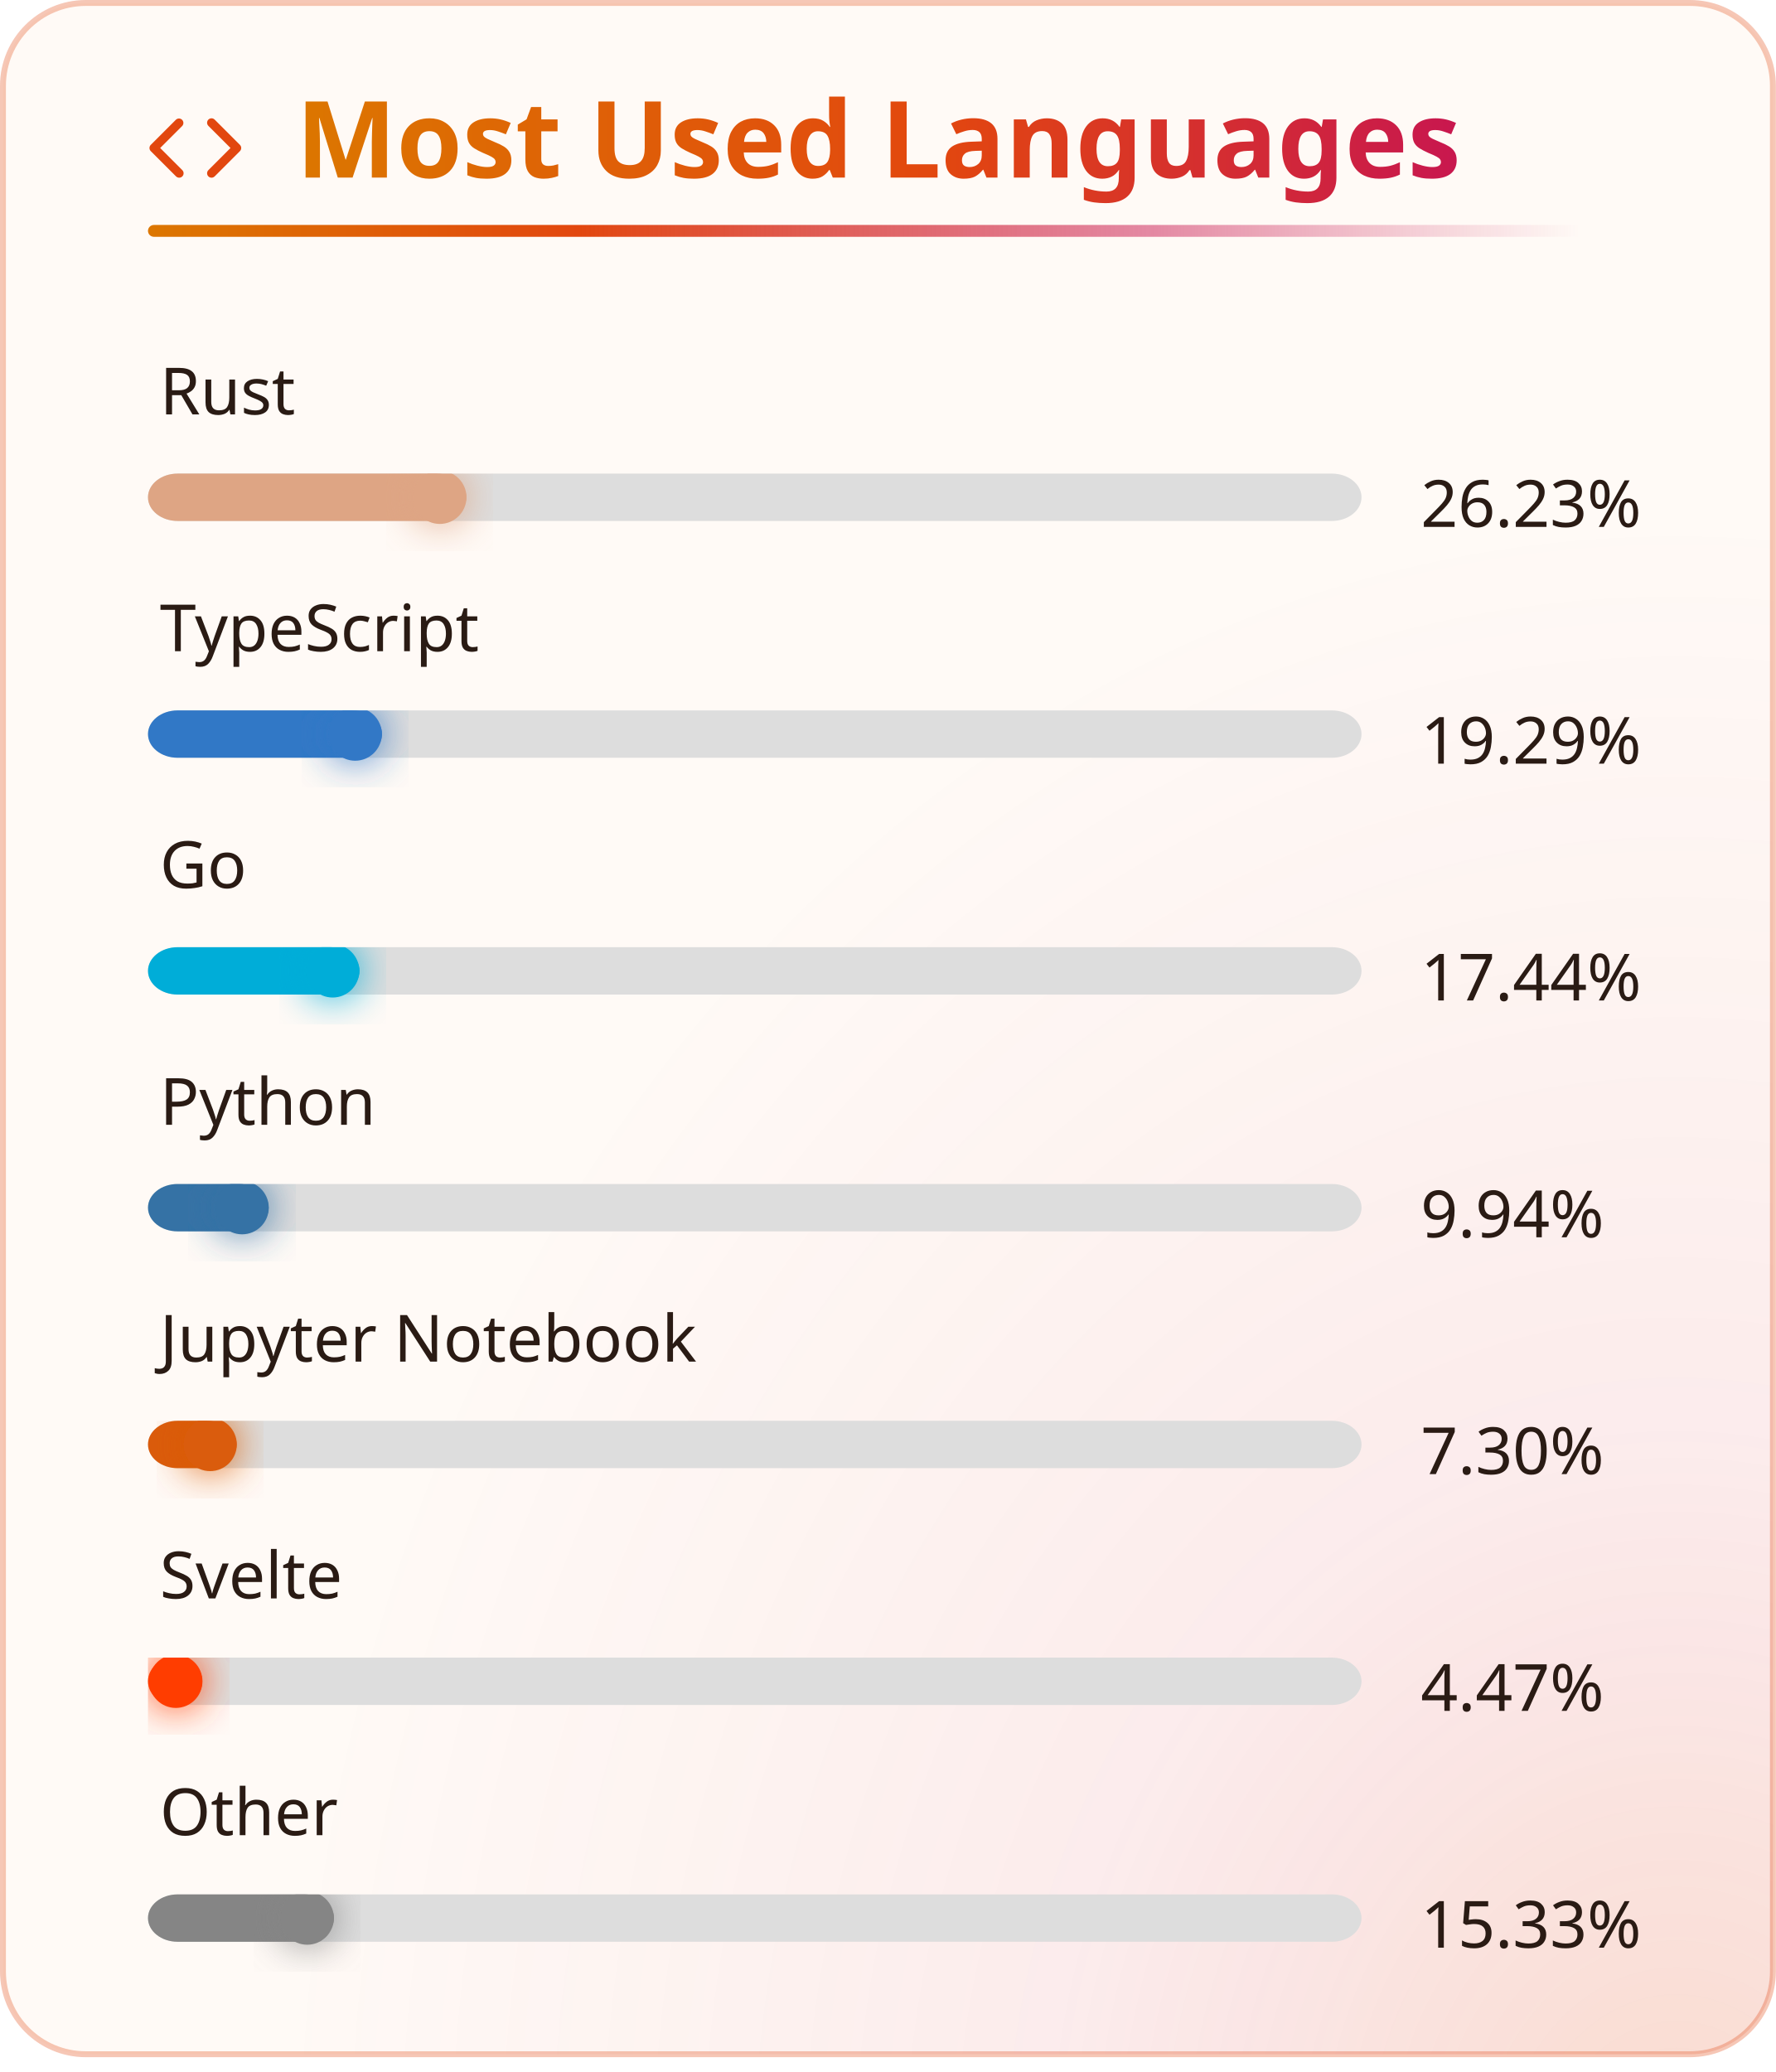
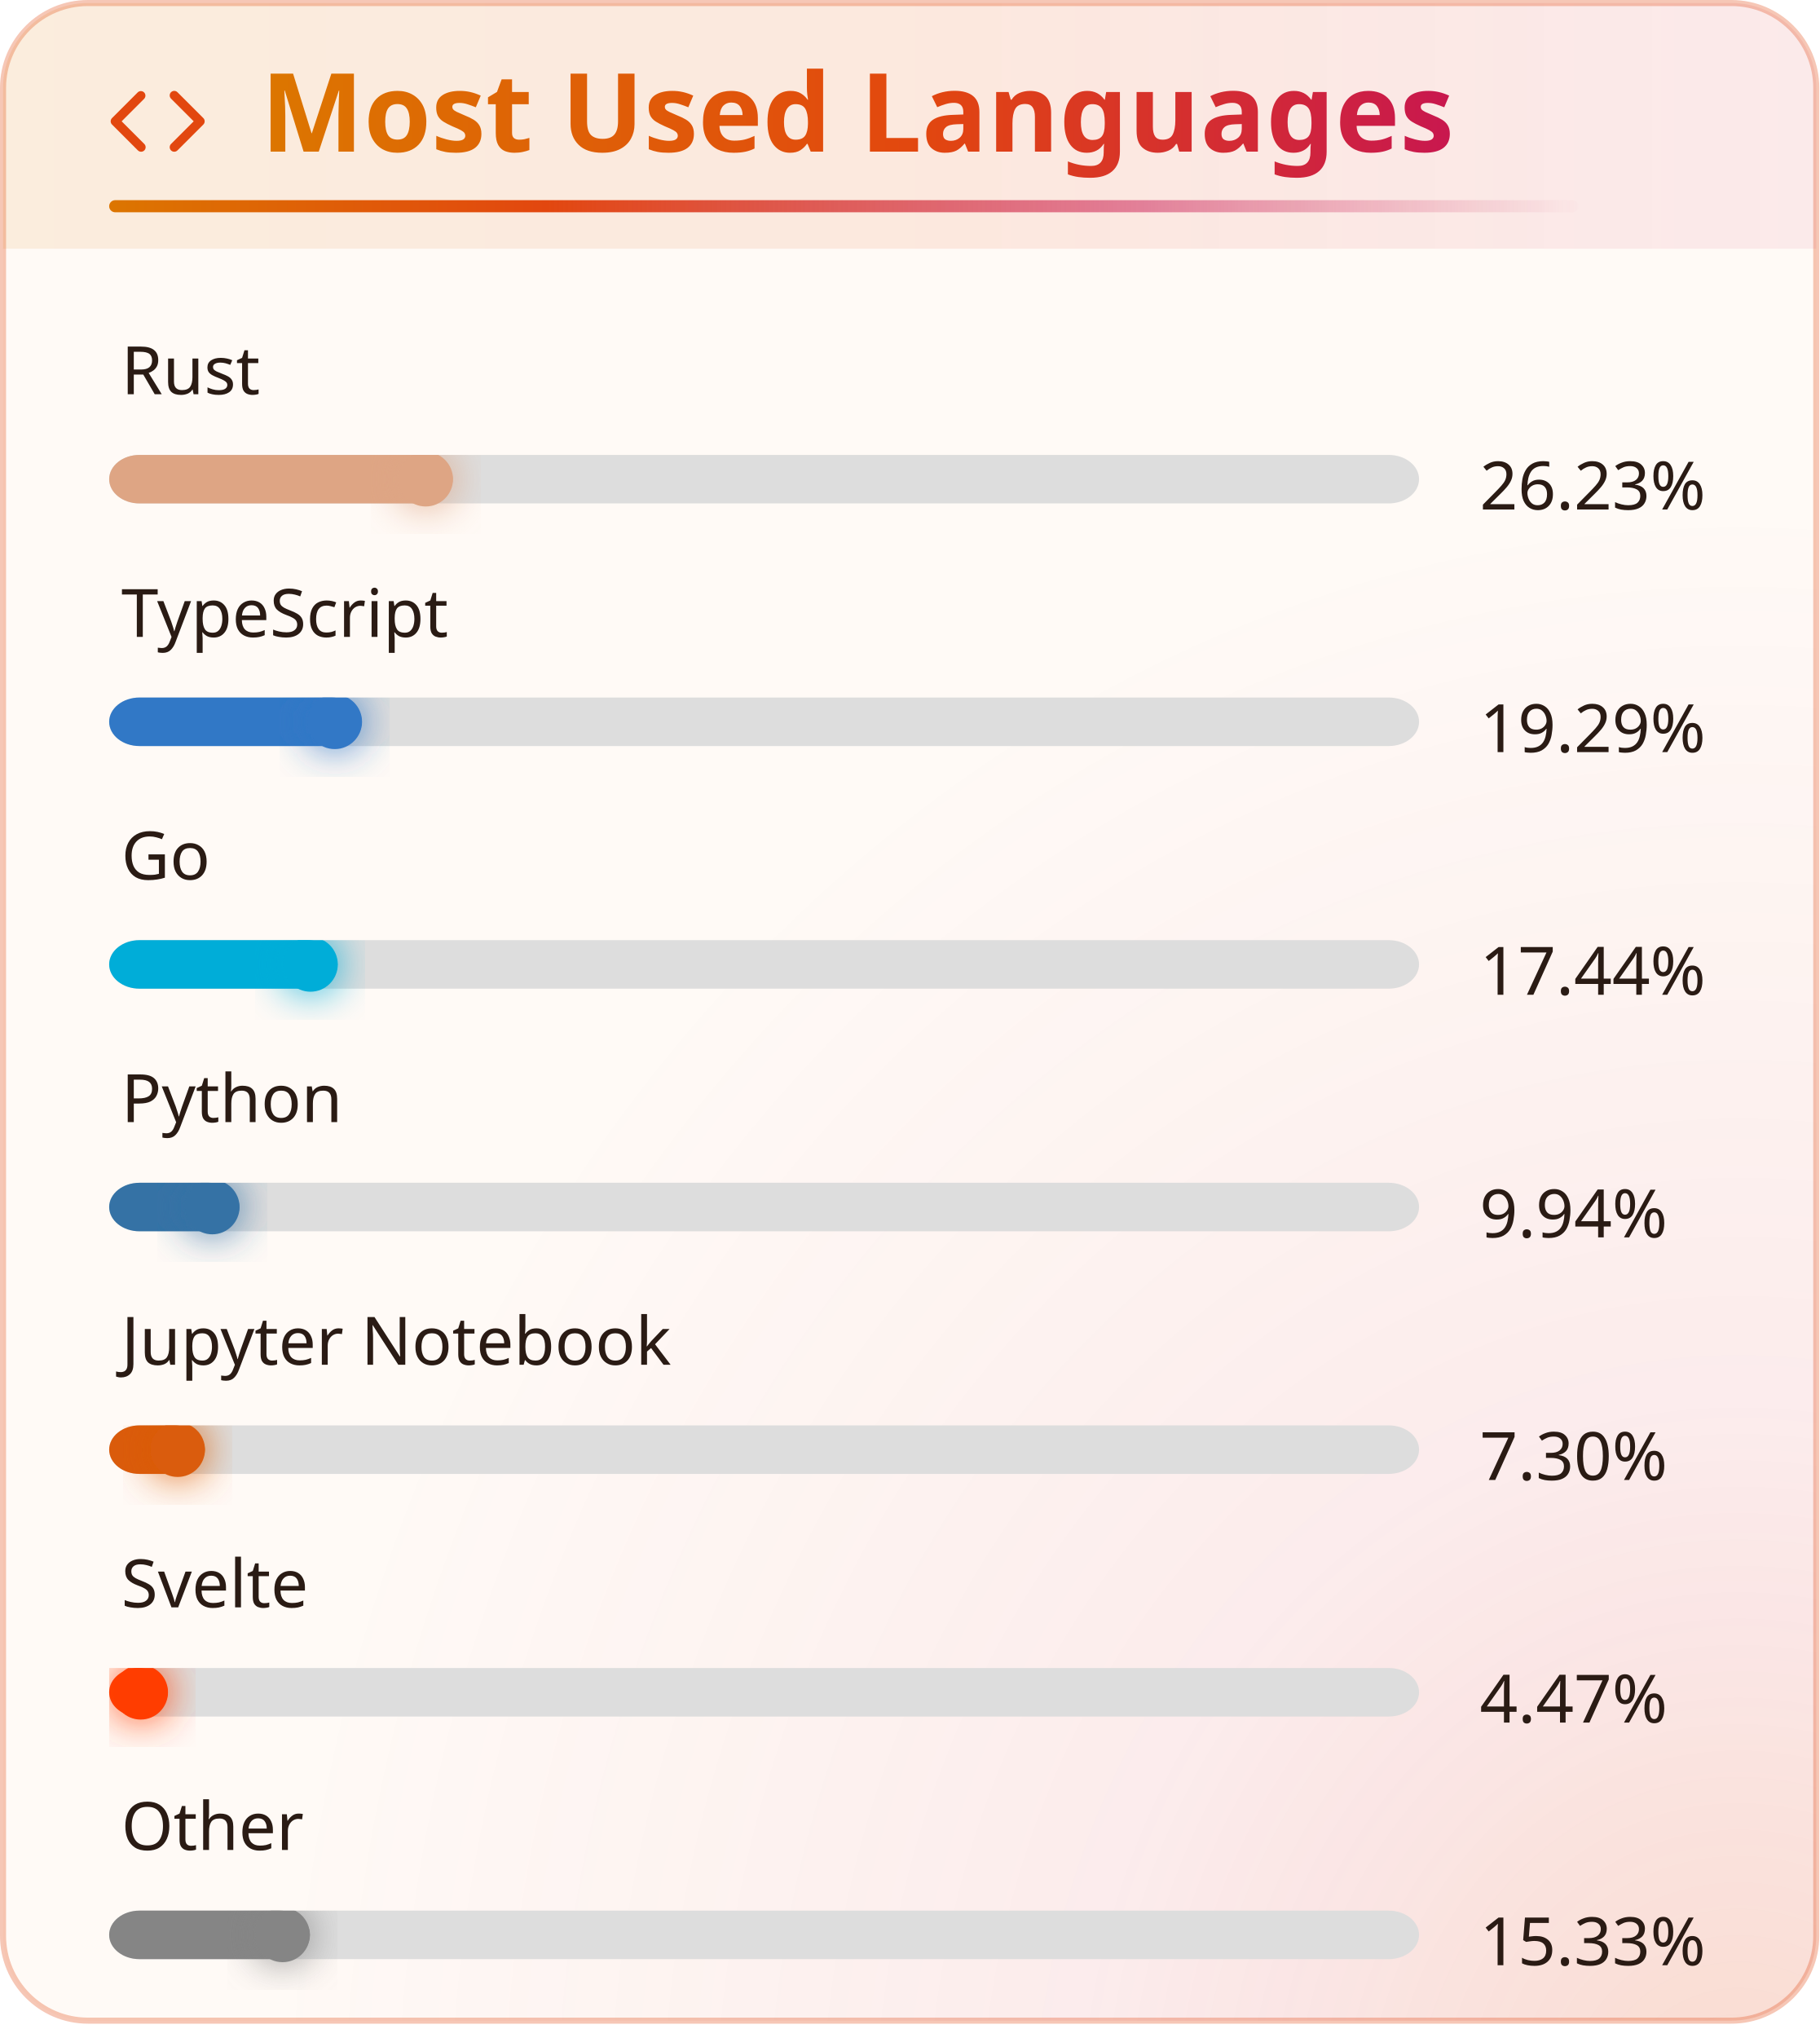
- <svg xmlns="http://www.w3.org/2000/svg" width="300" height="350" viewBox="0 0 300 350" fill="none" role="img" aria-labelledby="title-id desc-id">
+ <svg xmlns="http://www.w3.org/2000/svg" width="300" height="336" viewBox="0 0 300 336" fill="none" role="img" aria-labelledby="title-id desc-id">
  <style>
    .header {
      font: 600 18px 'Segoe UI', Ubuntu, "Helvetica Neue", Sans-Serif;
      fill: url(#heat);
      animation: fadeInAnimation 0.8s ease-in-out backwards;
    }
    /* The icon reads against the title rather than with it, so it keeps its own color. */
    .title-icon {
      fill: #e2470f;
      animation: fadeInAnimation 0.8s ease-in-out backwards;
    }
    .title-accent {
      transform-box: fill-box;
      transform-origin: left center;
      animation: trailAnimation 0.9s cubic-bezier(0.2, 0.7, 0.2, 1) 0.2s backwards;
    }
    @supports(-moz-appearance: auto) {
      /* Selector detects Firefox */
      .header {
        font-size: 15.5px;
      }
    }
    @keyframes slideInAnimation {
      from {
        width: 0;
      }
      to {
        width: calc(100%-100px);
      }
    }
    @keyframes growWidthAnimation {
      from {
        width: 0;
      }
      to {
        width: 100%;
      }
    }
    .stat {
      font: 400 14px 'Segoe UI', Ubuntu, "Helvetica Neue", Sans-Serif;
      fill: #2a1b14;
    }
    @supports(-moz-appearance: auto) {
      /* Selector detects Firefox */
      .stat {
        font-size: 12px;
      }
    }
    .bold {
      font-weight: 600;
    }
    .lang-name {
      font: 400 11px 'Segoe UI', Ubuntu, "Helvetica Neue", Sans-Serif;
      fill: #2a1b14;
    }
    .stagger {
      animation: fadeInAnimation 0.3s ease-in-out backwards;
    }
    #rect-mask rect {
      animation: slideInAnimation 1s ease-in-out backwards;
    }
    .lang-progress {
      animation: growWidthAnimation 0.6s ease-in-out backwards;
    }
    .progress-background {
      fill: #ddd;
    }
    .lang-tip {
      animation: fadeInAnimation 0.4s ease-in-out backwards;
    }
    /* Animations */
    @keyframes scaleInAnimation {
      from {
        transform: translate(-5px, 5px) scale(0);
      }
      to {
        transform: translate(-5px, 5px) scale(1);
      }
    }
    @keyframes fadeInAnimation {
      from {
        opacity: 0;
      }
      to {
        opacity: 1;
      }
    }
    @keyframes trailAnimation {
      from {
        transform: scaleX(0);
      }
    }
    @media (prefers-reduced-motion: reduce) {
      * {
        animation-duration: 0s !important;
        animation-delay: 0s !important;
      }
    }
  </style>
  <defs>
    <linearGradient id="heat" x1="0" y1="0" x2="1" y2="0">
      <stop offset="0" class="heat-0" stop-color="#dc7600" />
      <stop offset="0.55" class="heat-1" stop-color="#e2470f" />
      <stop offset="1" class="heat-2" stop-color="#c8174f" />
    </linearGradient>
    <linearGradient id="heat-ring" x1="0" y1="1" x2="1" y2="0">
      <stop offset="0" class="heat-0" stop-color="#dc7600" />
      <stop offset="0.55" class="heat-1" stop-color="#e2470f" />
      <stop offset="1" class="heat-2" stop-color="#c8174f" />
    </linearGradient>
    <linearGradient id="heat-trail" x1="0" y1="0" x2="1" y2="0">
      <stop offset="0" class="heat-0" stop-color="#dc7600" />
      <stop offset="0.3" class="heat-1" stop-color="#e2470f" />
      <stop offset="0.7" class="heat-2" stop-color="#c8174f" stop-opacity="0.5" />
      <stop offset="1" class="heat-2" stop-color="#c8174f" stop-opacity="0" />
+     </linearGradient>
+     <linearGradient id="heat-band" x1="0" y1="0" x2="1" y2="0">
+       <stop offset="0" class="band-0" stop-color="#dc7600" stop-opacity="0.1" />
+       <stop offset="0.55" class="band-1" stop-color="#e2470f" stop-opacity="0.1" />
+       <stop offset="1" class="band-2" stop-color="#c8174f" stop-opacity="0.07" />
    </linearGradient>
    <radialGradient id="heat-glow" cx="0.95" cy="1.05" r="0.8">
      <stop offset="0" class="glow-core" stop-color="#e2470f" stop-opacity="0.17" />
      <stop offset="0.45" class="glow-edge" stop-color="#c8174f" stop-opacity="0.06" />
      <stop offset="1" class="heat-2" stop-color="#c8174f" stop-opacity="0" />
    </radialGradient>
    <filter id="heat-bloom" x="-50%" y="-50%" width="200%" height="200%">
      <feGaussianBlur stdDeviation="3.5" result="bloom" />
      <feMerge>
        <feMergeNode in="bloom" />
        <feMergeNode in="SourceGraphic" />
      </feMerge>
    </filter>
  </defs>
  <rect data-testid="card-bg" class="card-bg" x="0.5" y="0.5" rx="14" height="99%" width="299" stroke="#e2470f4d" fill="#fffaf6" stroke-opacity="1" />
  <rect data-testid="card-glow" x="0.5" y="0.5" rx="14" height="99%" width="299" fill="url(#heat-glow)" />
-   <g data-testid="card-title" transform="translate(25, 30)">
+   <path data-testid="title-band" d="M0.5 14.5a14 14 0 0 1 14 -14h271a14 14 0 0 1 14 14v26.5h-299z" fill="url(#heat-band)" />
+   <g data-testid="card-title" transform="translate(18, 25)">
    <g>
      <svg class="title-icon" x="0" y="-13" viewBox="0 0 16 16" version="1.1" width="16" height="16">
        <path d="M4.72 3.22a.75.75 0 0 1 1.06 1.06L2.06 8l3.72 3.72a.75.75 0 1 1-1.06 1.06L.47 8.53a.75.75 0 0 1 0-1.06Zm6.56 0a.75.75 0 1 0-1.06 1.06L13.94 8l-3.72 3.72a.75.75 0 1 0 1.06 1.06l4.25-4.25a.75.75 0 0 0 0-1.06Z" />
      </svg>
    </g>
    <g transform="translate(25, 0)">
      <text x="0" y="0" class="header" data-testid="header">Most Used Languages</text>
    </g>
    <rect data-testid="title-accent" class="title-accent" x="0" y="8" width="242.3" height="2" rx="1" fill="url(#heat-trail)" />
  </g>
-   <g data-testid="main-card-body" transform="translate(0, 55)">
-     <svg data-testid="lang-items" x="25">
+   <g data-testid="main-card-body" transform="translate(0, 50)">
+     <svg data-testid="lang-items" x="18">
      <g>
        <g class="stagger" style="animation-delay: 450ms">
          <text data-testid="lang-name" x="2" y="15" class="lang-name">Rust</text>
-           <text x="215" y="34" class="lang-name">26.23%</text>
-           <svg width="205" x="0" y="25">
-             <rect data-testid="progress-background" class="progress-background" rx="5" ry="5" x="0" y="0" width="205" height="8" />
+           <text x="226" y="34" class="lang-name">26.23%</text>
+           <svg width="216" x="0" y="25">
+             <rect data-testid="progress-background" class="progress-background" rx="5" ry="5" x="0" y="0" width="216" height="8" />
            <svg data-testid="lang-progress" width="26.231%">
              <rect width="100%" height="8" fill="#dea584" rx="5" ry="5" x="0" y="0" class="lang-progress" style="animation-delay: 750ms;" />
            </svg>
-             <circle data-testid="lang-tip" class="lang-tip" cx="49.3" cy="4" r="4.5" fill="#dea584" filter="url(#heat-bloom)" style="animation-delay: 1150ms;" />
+             <circle data-testid="lang-tip" class="lang-tip" cx="52.2" cy="4" r="4.5" fill="#dea584" filter="url(#heat-bloom)" style="animation-delay: 1150ms;" />
          </svg>
        </g>
      </g>
      <g transform="translate(0, 40)">
        <g class="stagger" style="animation-delay: 600ms">
          <text data-testid="lang-name" x="2" y="15" class="lang-name">TypeScript</text>
-           <text x="215" y="34" class="lang-name">19.29%</text>
-           <svg width="205" x="0" y="25">
-             <rect data-testid="progress-background" class="progress-background" rx="5" ry="5" x="0" y="0" width="205" height="8" />
+           <text x="226" y="34" class="lang-name">19.29%</text>
+           <svg width="216" x="0" y="25">
+             <rect data-testid="progress-background" class="progress-background" rx="5" ry="5" x="0" y="0" width="216" height="8" />
            <svg data-testid="lang-progress" width="19.287%">
              <rect width="100%" height="8" fill="#3178c6" rx="5" ry="5" x="0" y="0" class="lang-progress" style="animation-delay: 900ms;" />
            </svg>
-             <circle data-testid="lang-tip" class="lang-tip" cx="35" cy="4" r="4.5" fill="#3178c6" filter="url(#heat-bloom)" style="animation-delay: 1300ms;" />
+             <circle data-testid="lang-tip" class="lang-tip" cx="37.2" cy="4" r="4.5" fill="#3178c6" filter="url(#heat-bloom)" style="animation-delay: 1300ms;" />
          </svg>
        </g>
      </g>
      <g transform="translate(0, 80)">
        <g class="stagger" style="animation-delay: 750ms">
          <text data-testid="lang-name" x="2" y="15" class="lang-name">Go</text>
-           <text x="215" y="34" class="lang-name">17.44%</text>
-           <svg width="205" x="0" y="25">
-             <rect data-testid="progress-background" class="progress-background" rx="5" ry="5" x="0" y="0" width="205" height="8" />
+           <text x="226" y="34" class="lang-name">17.44%</text>
+           <svg width="216" x="0" y="25">
+             <rect data-testid="progress-background" class="progress-background" rx="5" ry="5" x="0" y="0" width="216" height="8" />
            <svg data-testid="lang-progress" width="17.436%">
              <rect width="100%" height="8" fill="#00ADD8" rx="5" ry="5" x="0" y="0" class="lang-progress" style="animation-delay: 1050ms;" />
            </svg>
-             <circle data-testid="lang-tip" class="lang-tip" cx="31.2" cy="4" r="4.5" fill="#00ADD8" filter="url(#heat-bloom)" style="animation-delay: 1450ms;" />
+             <circle data-testid="lang-tip" class="lang-tip" cx="33.2" cy="4" r="4.5" fill="#00ADD8" filter="url(#heat-bloom)" style="animation-delay: 1450ms;" />
          </svg>
        </g>
      </g>
      <g transform="translate(0, 120)">
        <g class="stagger" style="animation-delay: 900ms">
          <text data-testid="lang-name" x="2" y="15" class="lang-name">Python</text>
-           <text x="215" y="34" class="lang-name">9.94%</text>
-           <svg width="205" x="0" y="25">
-             <rect data-testid="progress-background" class="progress-background" rx="5" ry="5" x="0" y="0" width="205" height="8" />
+           <text x="226" y="34" class="lang-name">9.94%</text>
+           <svg width="216" x="0" y="25">
+             <rect data-testid="progress-background" class="progress-background" rx="5" ry="5" x="0" y="0" width="216" height="8" />
            <svg data-testid="lang-progress" width="9.942%">
              <rect width="100%" height="8" fill="#3572A5" rx="5" ry="5" x="0" y="0" class="lang-progress" style="animation-delay: 1200ms;" />
            </svg>
-             <circle data-testid="lang-tip" class="lang-tip" cx="15.9" cy="4" r="4.5" fill="#3572A5" filter="url(#heat-bloom)" style="animation-delay: 1600ms;" />
+             <circle data-testid="lang-tip" class="lang-tip" cx="17" cy="4" r="4.5" fill="#3572A5" filter="url(#heat-bloom)" style="animation-delay: 1600ms;" />
          </svg>
        </g>
      </g>
      <g transform="translate(0, 160)">
        <g class="stagger" style="animation-delay: 1050ms">
          <text data-testid="lang-name" x="2" y="15" class="lang-name">Jupyter Notebook</text>
-           <text x="215" y="34" class="lang-name">7.30%</text>
-           <svg width="205" x="0" y="25">
-             <rect data-testid="progress-background" class="progress-background" rx="5" ry="5" x="0" y="0" width="205" height="8" />
+           <text x="226" y="34" class="lang-name">7.30%</text>
+           <svg width="216" x="0" y="25">
+             <rect data-testid="progress-background" class="progress-background" rx="5" ry="5" x="0" y="0" width="216" height="8" />
            <svg data-testid="lang-progress" width="7.303%">
              <rect width="100%" height="8" fill="#DA5B0B" rx="5" ry="5" x="0" y="0" class="lang-progress" style="animation-delay: 1350ms;" />
            </svg>
-             <circle data-testid="lang-tip" class="lang-tip" cx="10.5" cy="4" r="4.5" fill="#DA5B0B" filter="url(#heat-bloom)" style="animation-delay: 1750ms;" />
+             <circle data-testid="lang-tip" class="lang-tip" cx="11.3" cy="4" r="4.5" fill="#DA5B0B" filter="url(#heat-bloom)" style="animation-delay: 1750ms;" />
          </svg>
        </g>
      </g>
      <g transform="translate(0, 200)">
        <g class="stagger" style="animation-delay: 1200ms">
          <text data-testid="lang-name" x="2" y="15" class="lang-name">Svelte</text>
-           <text x="215" y="34" class="lang-name">4.47%</text>
-           <svg width="205" x="0" y="25">
-             <rect data-testid="progress-background" class="progress-background" rx="5" ry="5" x="0" y="0" width="205" height="8" />
+           <text x="226" y="34" class="lang-name">4.47%</text>
+           <svg width="216" x="0" y="25">
+             <rect data-testid="progress-background" class="progress-background" rx="5" ry="5" x="0" y="0" width="216" height="8" />
            <svg data-testid="lang-progress" width="4.475%">
              <rect width="100%" height="8" fill="#ff3e00" rx="5" ry="5" x="0" y="0" class="lang-progress" style="animation-delay: 1500ms;" />
            </svg>
-             <circle data-testid="lang-tip" class="lang-tip" cx="4.7" cy="4" r="4.5" fill="#ff3e00" filter="url(#heat-bloom)" style="animation-delay: 1900ms;" />
+             <circle data-testid="lang-tip" class="lang-tip" cx="5.2" cy="4" r="4.5" fill="#ff3e00" filter="url(#heat-bloom)" style="animation-delay: 1900ms;" />
          </svg>
        </g>
      </g>
      <g transform="translate(0, 240)">
        <g class="stagger" style="animation-delay: 1350ms">
          <text data-testid="lang-name" x="2" y="15" class="lang-name">Other</text>
-           <text x="215" y="34" class="lang-name">15.33%</text>
-           <svg width="205" x="0" y="25">
-             <rect data-testid="progress-background" class="progress-background" rx="5" ry="5" x="0" y="0" width="205" height="8" />
+           <text x="226" y="34" class="lang-name">15.33%</text>
+           <svg width="216" x="0" y="25">
+             <rect data-testid="progress-background" class="progress-background" rx="5" ry="5" x="0" y="0" width="216" height="8" />
            <svg data-testid="lang-progress" width="15.327%">
              <rect width="100%" height="8" fill="#858585" rx="5" ry="5" x="0" y="0" class="lang-progress" style="animation-delay: 1650ms;" />
            </svg>
-             <circle data-testid="lang-tip" class="lang-tip" cx="26.9" cy="4" r="4.5" fill="#858585" filter="url(#heat-bloom)" style="animation-delay: 2050ms;" />
+             <circle data-testid="lang-tip" class="lang-tip" cx="28.6" cy="4" r="4.5" fill="#858585" filter="url(#heat-bloom)" style="animation-delay: 2050ms;" />
          </svg>
        </g>
      </g>
    </svg>
  </g>
</svg>
